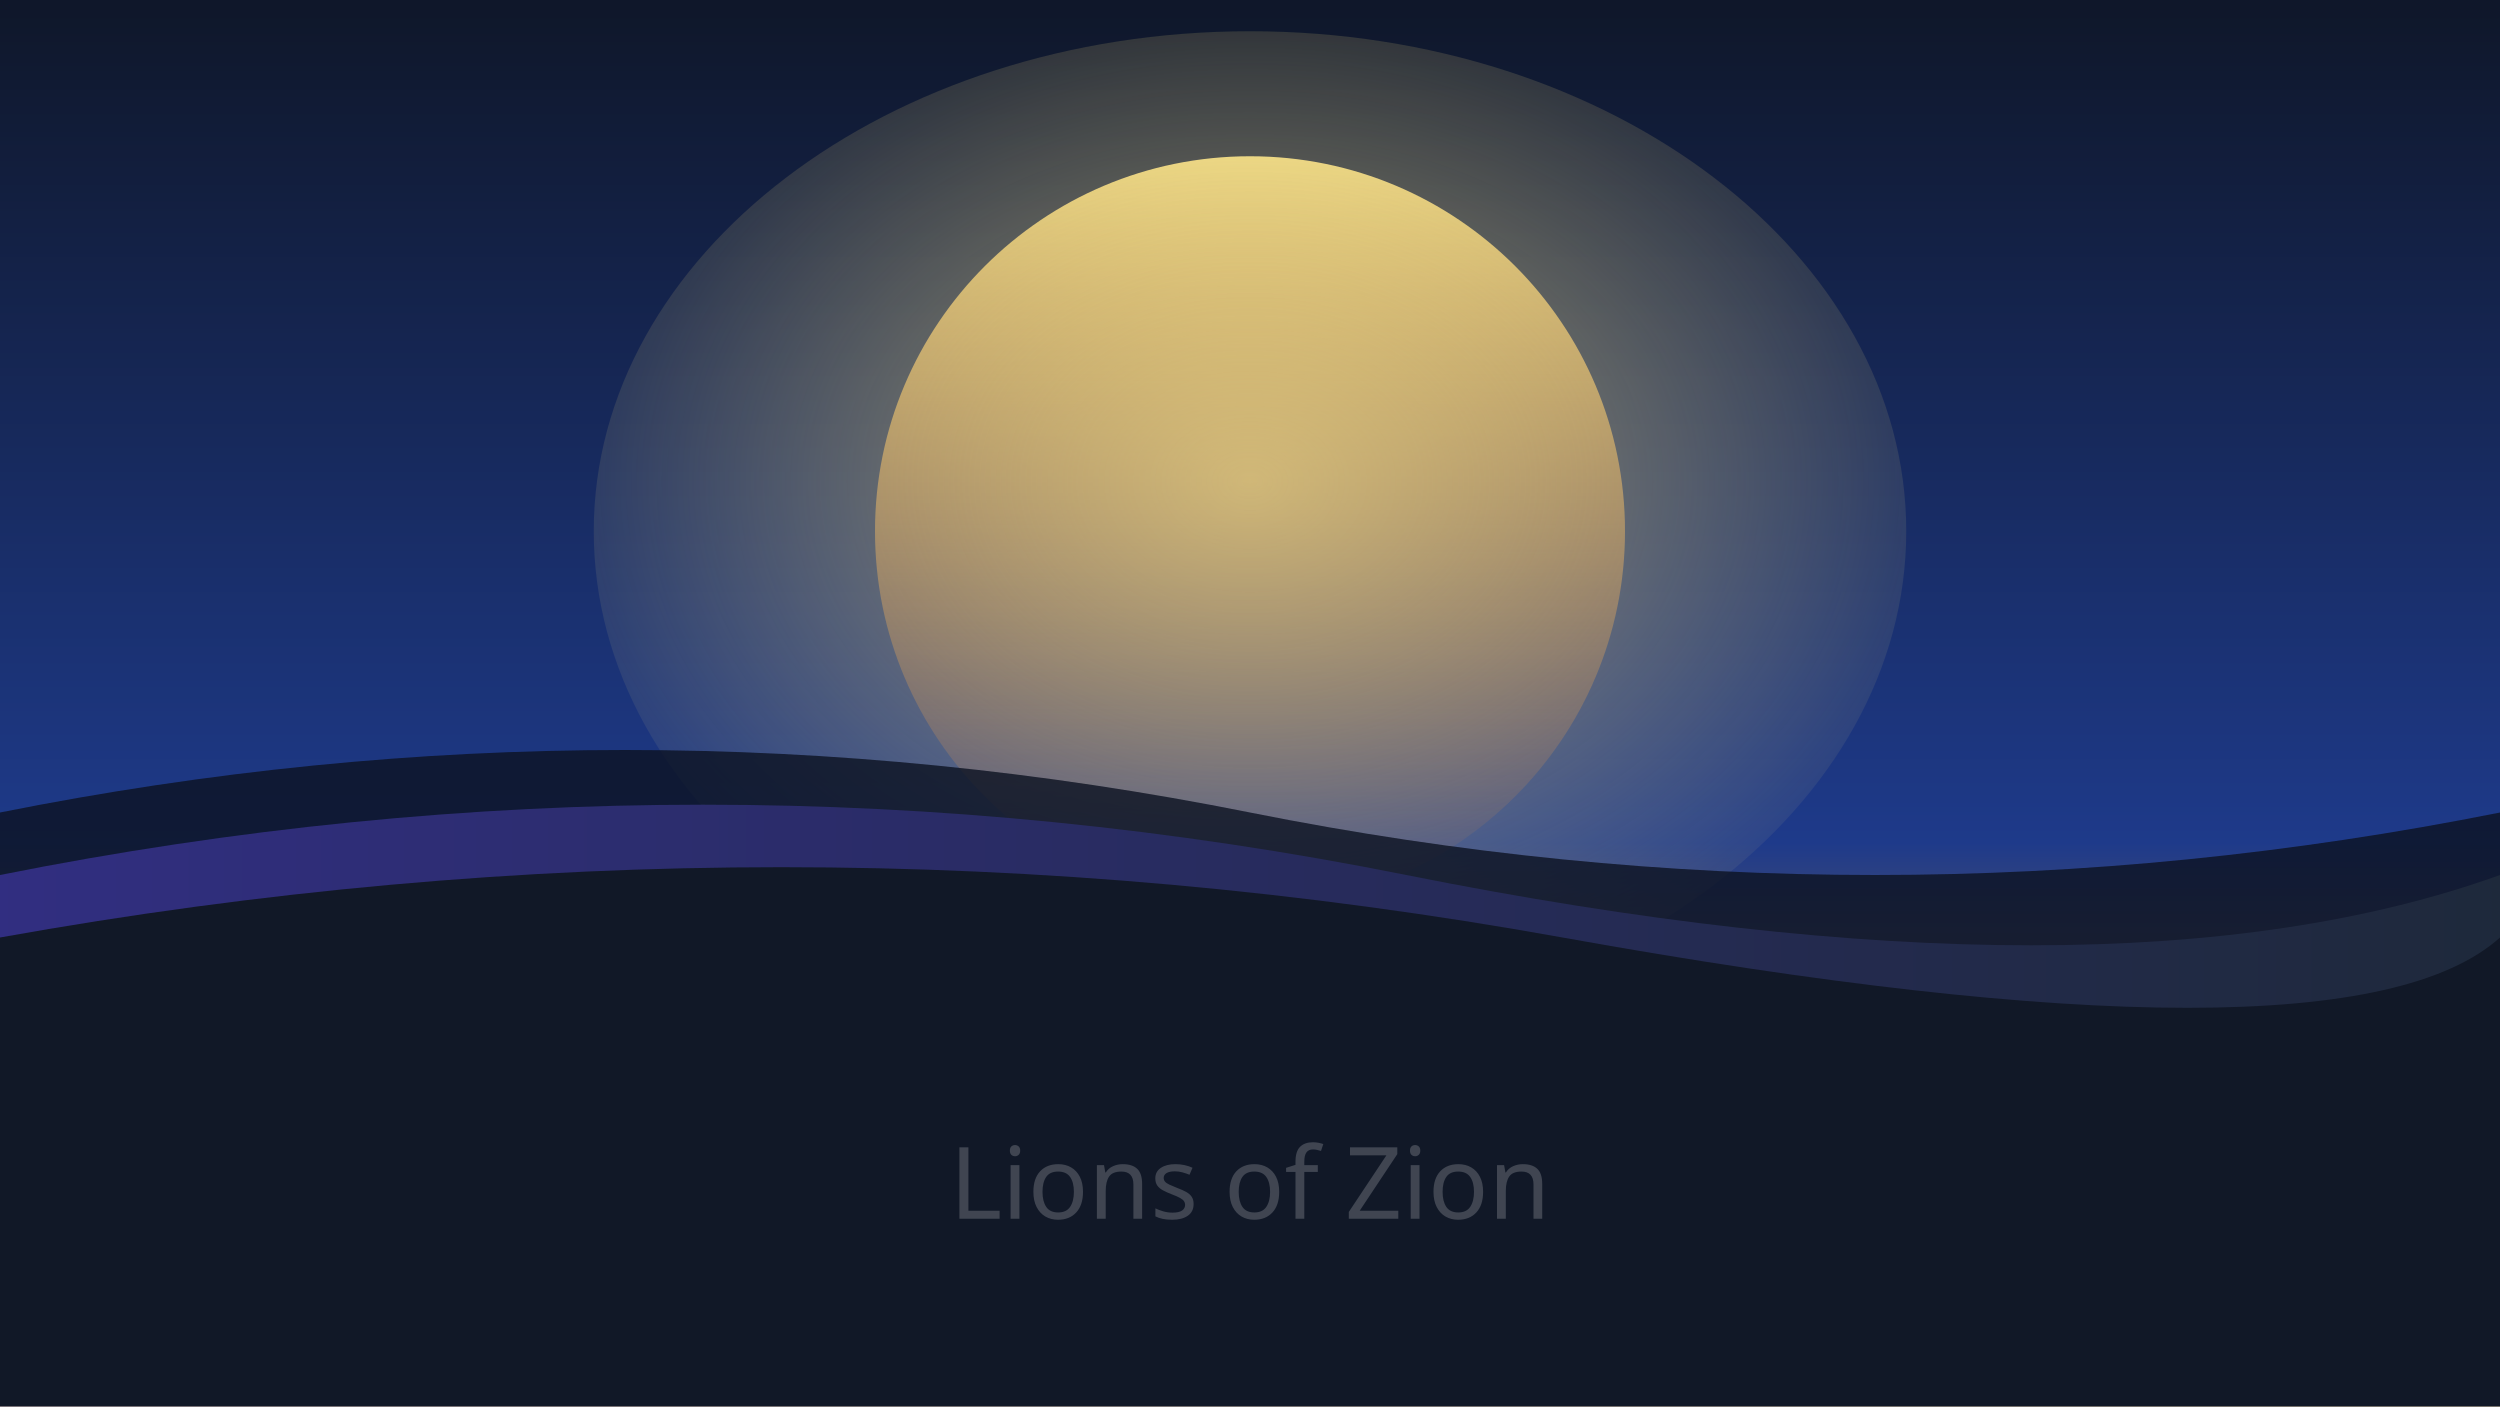
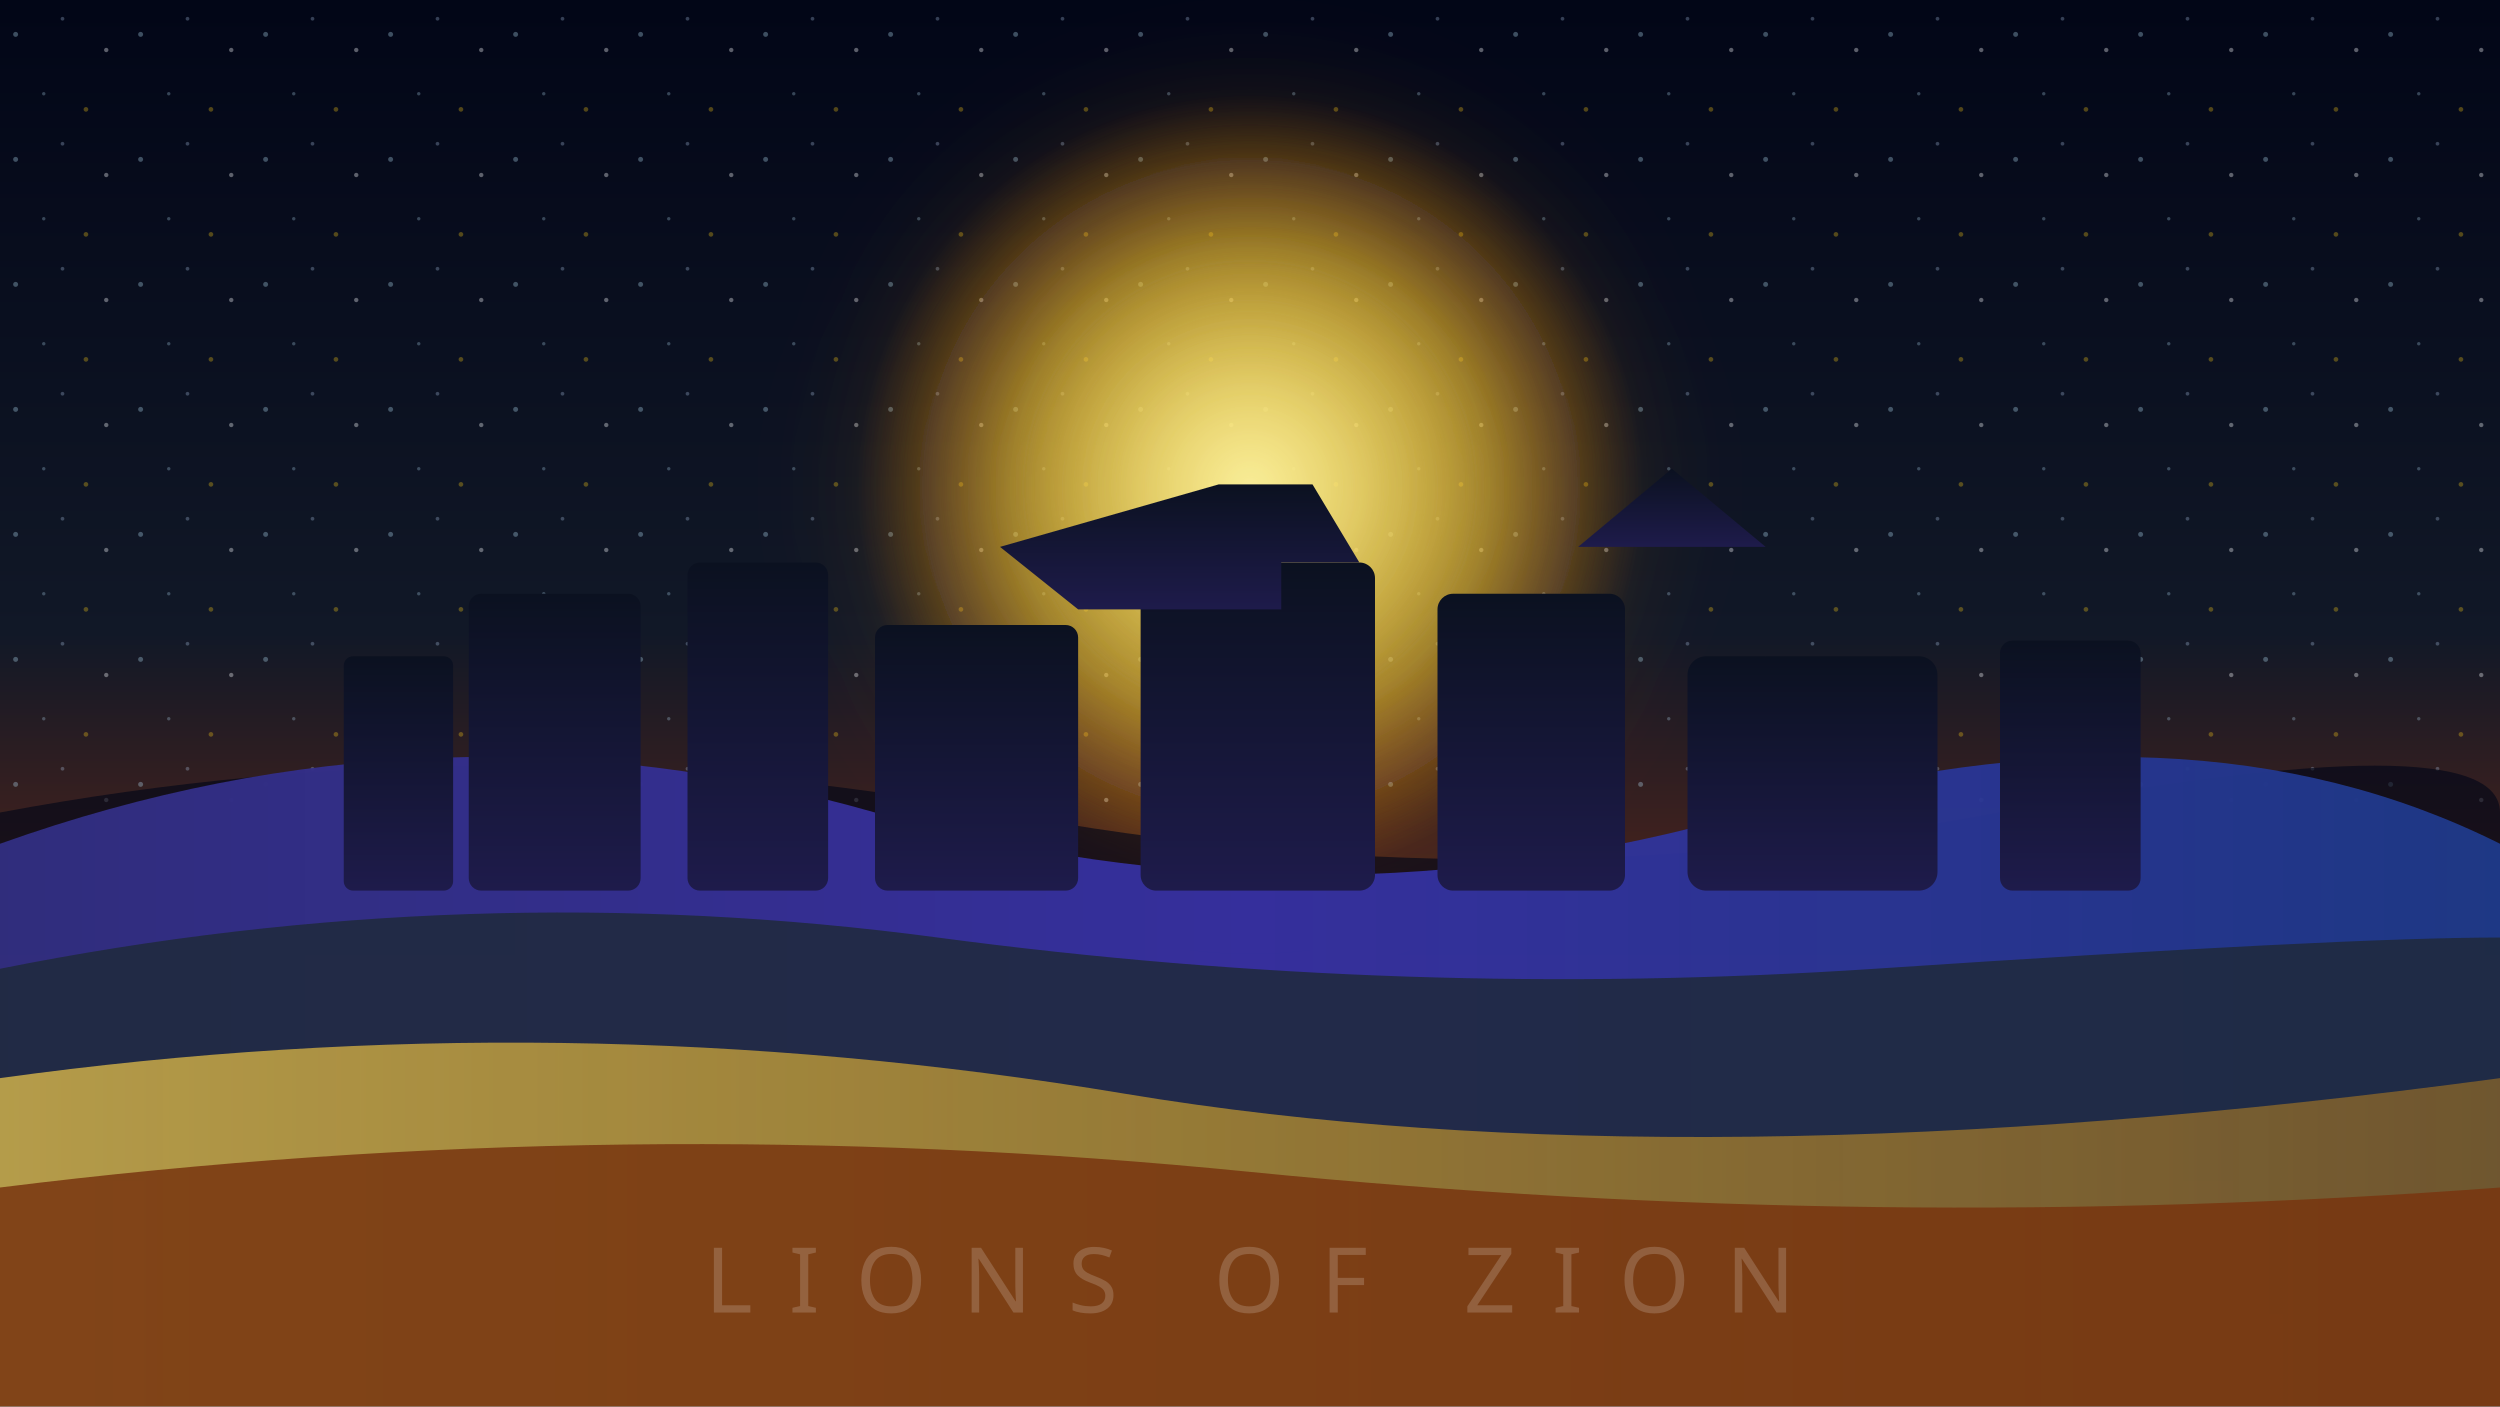
<svg xmlns="http://www.w3.org/2000/svg" width="1600" height="900" viewBox="0 0 1600 900">
  <defs>
-     <linearGradient id="sky" x1="0%" x2="0%" y1="0%" y2="100%">
-       <stop offset="0%" stop-color="#0f172a" />
-       <stop offset="60%" stop-color="#1e3a8a" />
-       <stop offset="100%" stop-color="#f59e0b" />
+     <linearGradient id="dawnSky" x1="0%" y1="0%" x2="0%" y2="100%">
+       <stop offset="0%" stop-color="#020617" />
+       <stop offset="45%" stop-color="#111827" />
+       <stop offset="80%" stop-color="#7c2d12" />
+       <stop offset="100%" stop-color="#f97316" />
    </linearGradient>
-     <linearGradient id="sun" x1="0%" x2="0%" y1="0%" y2="100%">
+     <radialGradient id="sunAura" cx="50%" cy="45%" r="45%">
      <stop offset="0%" stop-color="#fde68a" stop-opacity="0.9" />
+       <stop offset="60%" stop-color="#fbbf24" stop-opacity="0.4" />
      <stop offset="100%" stop-color="#f97316" stop-opacity="0" />
+     </radialGradient>
+     <linearGradient id="mountainLight" x1="0%" y1="0%" x2="100%" y2="0%">
+       <stop offset="0%" stop-color="#312e81" />
+       <stop offset="50%" stop-color="#3730a3" />
+       <stop offset="100%" stop-color="#1e3a8a" />
    </linearGradient>
-     <linearGradient id="hills" x1="0%" x2="100%" y1="0%" y2="0%">
-       <stop offset="0%" stop-color="#312e81" />
-       <stop offset="100%" stop-color="#1e293b" />
+     <linearGradient id="desertGlow" x1="0%" y1="0%" x2="100%" y2="0%">
+       <stop offset="0%" stop-color="#fcd34d" stop-opacity="0.9" />
+       <stop offset="50%" stop-color="#fbbf24" stop-opacity="0.7" />
+       <stop offset="100%" stop-color="#f59e0b" stop-opacity="0.5" />
    </linearGradient>
-     <radialGradient id="glow" cx="50%" cy="45%" r="60%">
-       <stop offset="0%" stop-color="#fde68a" stop-opacity="0.6" />
-       <stop offset="100%" stop-color="#fde68a" stop-opacity="0" />
-     </radialGradient>
+     <linearGradient id="citySilhouette" x1="0%" y1="0%" x2="0%" y2="100%">
+       <stop offset="0%" stop-color="#0b1120" />
+       <stop offset="100%" stop-color="#1e1b4b" />
+     </linearGradient>
+     <filter id="softGlow" x="-30%" y="-30%" width="160%" height="160%">
+       <feGaussianBlur in="SourceGraphic" stdDeviation="40" result="blur" />
+       <feBlend in="SourceGraphic" in2="blur" mode="screen" />
+     </filter>
+     <pattern id="stars" width="80" height="80" patternUnits="userSpaceOnUse">
+       <circle cx="10" cy="22" r="1.6" fill="#bae6fd" opacity="0.7" />
+       <circle cx="40" cy="12" r="1.2" fill="#bfdbfe" opacity="0.6" />
+       <circle cx="68" cy="32" r="1.4" fill="#f8fafc" opacity="0.8" />
+       <circle cx="28" cy="60" r="1.1" fill="#bae6fd" opacity="0.6" />
+       <circle cx="55" cy="70" r="1.5" fill="#facc15" opacity="0.7" />
+     </pattern>
  </defs>
-   <rect width="1600" height="900" fill="url(#sky)" />
-   <circle cx="800" cy="340" r="240" fill="url(#sun)" />
-   <ellipse cx="800" cy="340" rx="420" ry="320" fill="url(#glow)" />
-   <path d="M0 520 Q400 440 800 520 T1600 520 V900 H0 Z" fill="#0b1120" opacity="0.8" />
-   <path d="M0 560 Q450 470 900 560 T1600 560 V900 H0 Z" fill="url(#hills)" />
-   <path d="M0 600 Q500 510 1000 600 T1600 600 V900 H0 Z" fill="#111827" />
-   <text x="50%" y="780" font-family="'Segoe UI', 'Helvetica Neue', sans-serif" font-size="64" fill="#f8fafc" text-anchor="middle" opacity="0.2">Lions of Zion</text>
+   <rect width="1600" height="900" fill="url(#dawnSky)" />
+   <rect width="1600" height="520" fill="url(#stars)" opacity="0.45" />
+   <g filter="url(#softGlow)">
+     <circle cx="800" cy="340" r="280" fill="url(#sunAura)" />
+   </g>
+   <path d="M0 520 Q320 460 640 520 T1280 520 T1600 520 V900 H0 Z" fill="#020617" opacity="0.65" />
+   <path d="M0 540 Q280 440 560 520 T1120 520 T1600 540 V900 H0 Z" fill="url(#mountainLight)" opacity="0.95" />
+   <path d="M0 620 Q300 560 600 600 T1200 620 T1600 600 V900 H0 Z" fill="#1e293b" opacity="0.85" />
+   <g fill="url(#citySilhouette)">
+     <rect x="220" y="420" width="70" height="150" rx="6" />
+     <rect x="300" y="380" width="110" height="190" rx="8" />
+     <rect x="440" y="360" width="90" height="210" rx="8" />
+     <rect x="560" y="400" width="130" height="170" rx="8" />
+     <rect x="730" y="360" width="150" height="210" rx="10" />
+     <rect x="920" y="380" width="120" height="190" rx="10" />
+     <rect x="1080" y="420" width="160" height="150" rx="12" />
+     <rect x="1280" y="410" width="90" height="160" rx="8" />
+     <path d="M640 350 L780 310 L840 310 L870 360 L820 360 L820 390 L690 390 Z" />
+     <path d="M1010 350 L1070 300 L1130 350 Z" />
+   </g>
+   <path d="M0 690 Q360 640 720 700 T1600 690 V900 H0 Z" fill="url(#desertGlow)" opacity="0.75" />
+   <path d="M0 760 Q400 710 800 750 T1600 760 V900 H0 Z" fill="#78350f" opacity="0.85" />
+   <text x="50%" y="840" font-family="'Segoe UI', 'Helvetica Neue', sans-serif" font-size="58" fill="#f8fafc" text-anchor="middle" opacity="0.18" letter-spacing="0.4em">LIONS OF ZION</text>
</svg>
